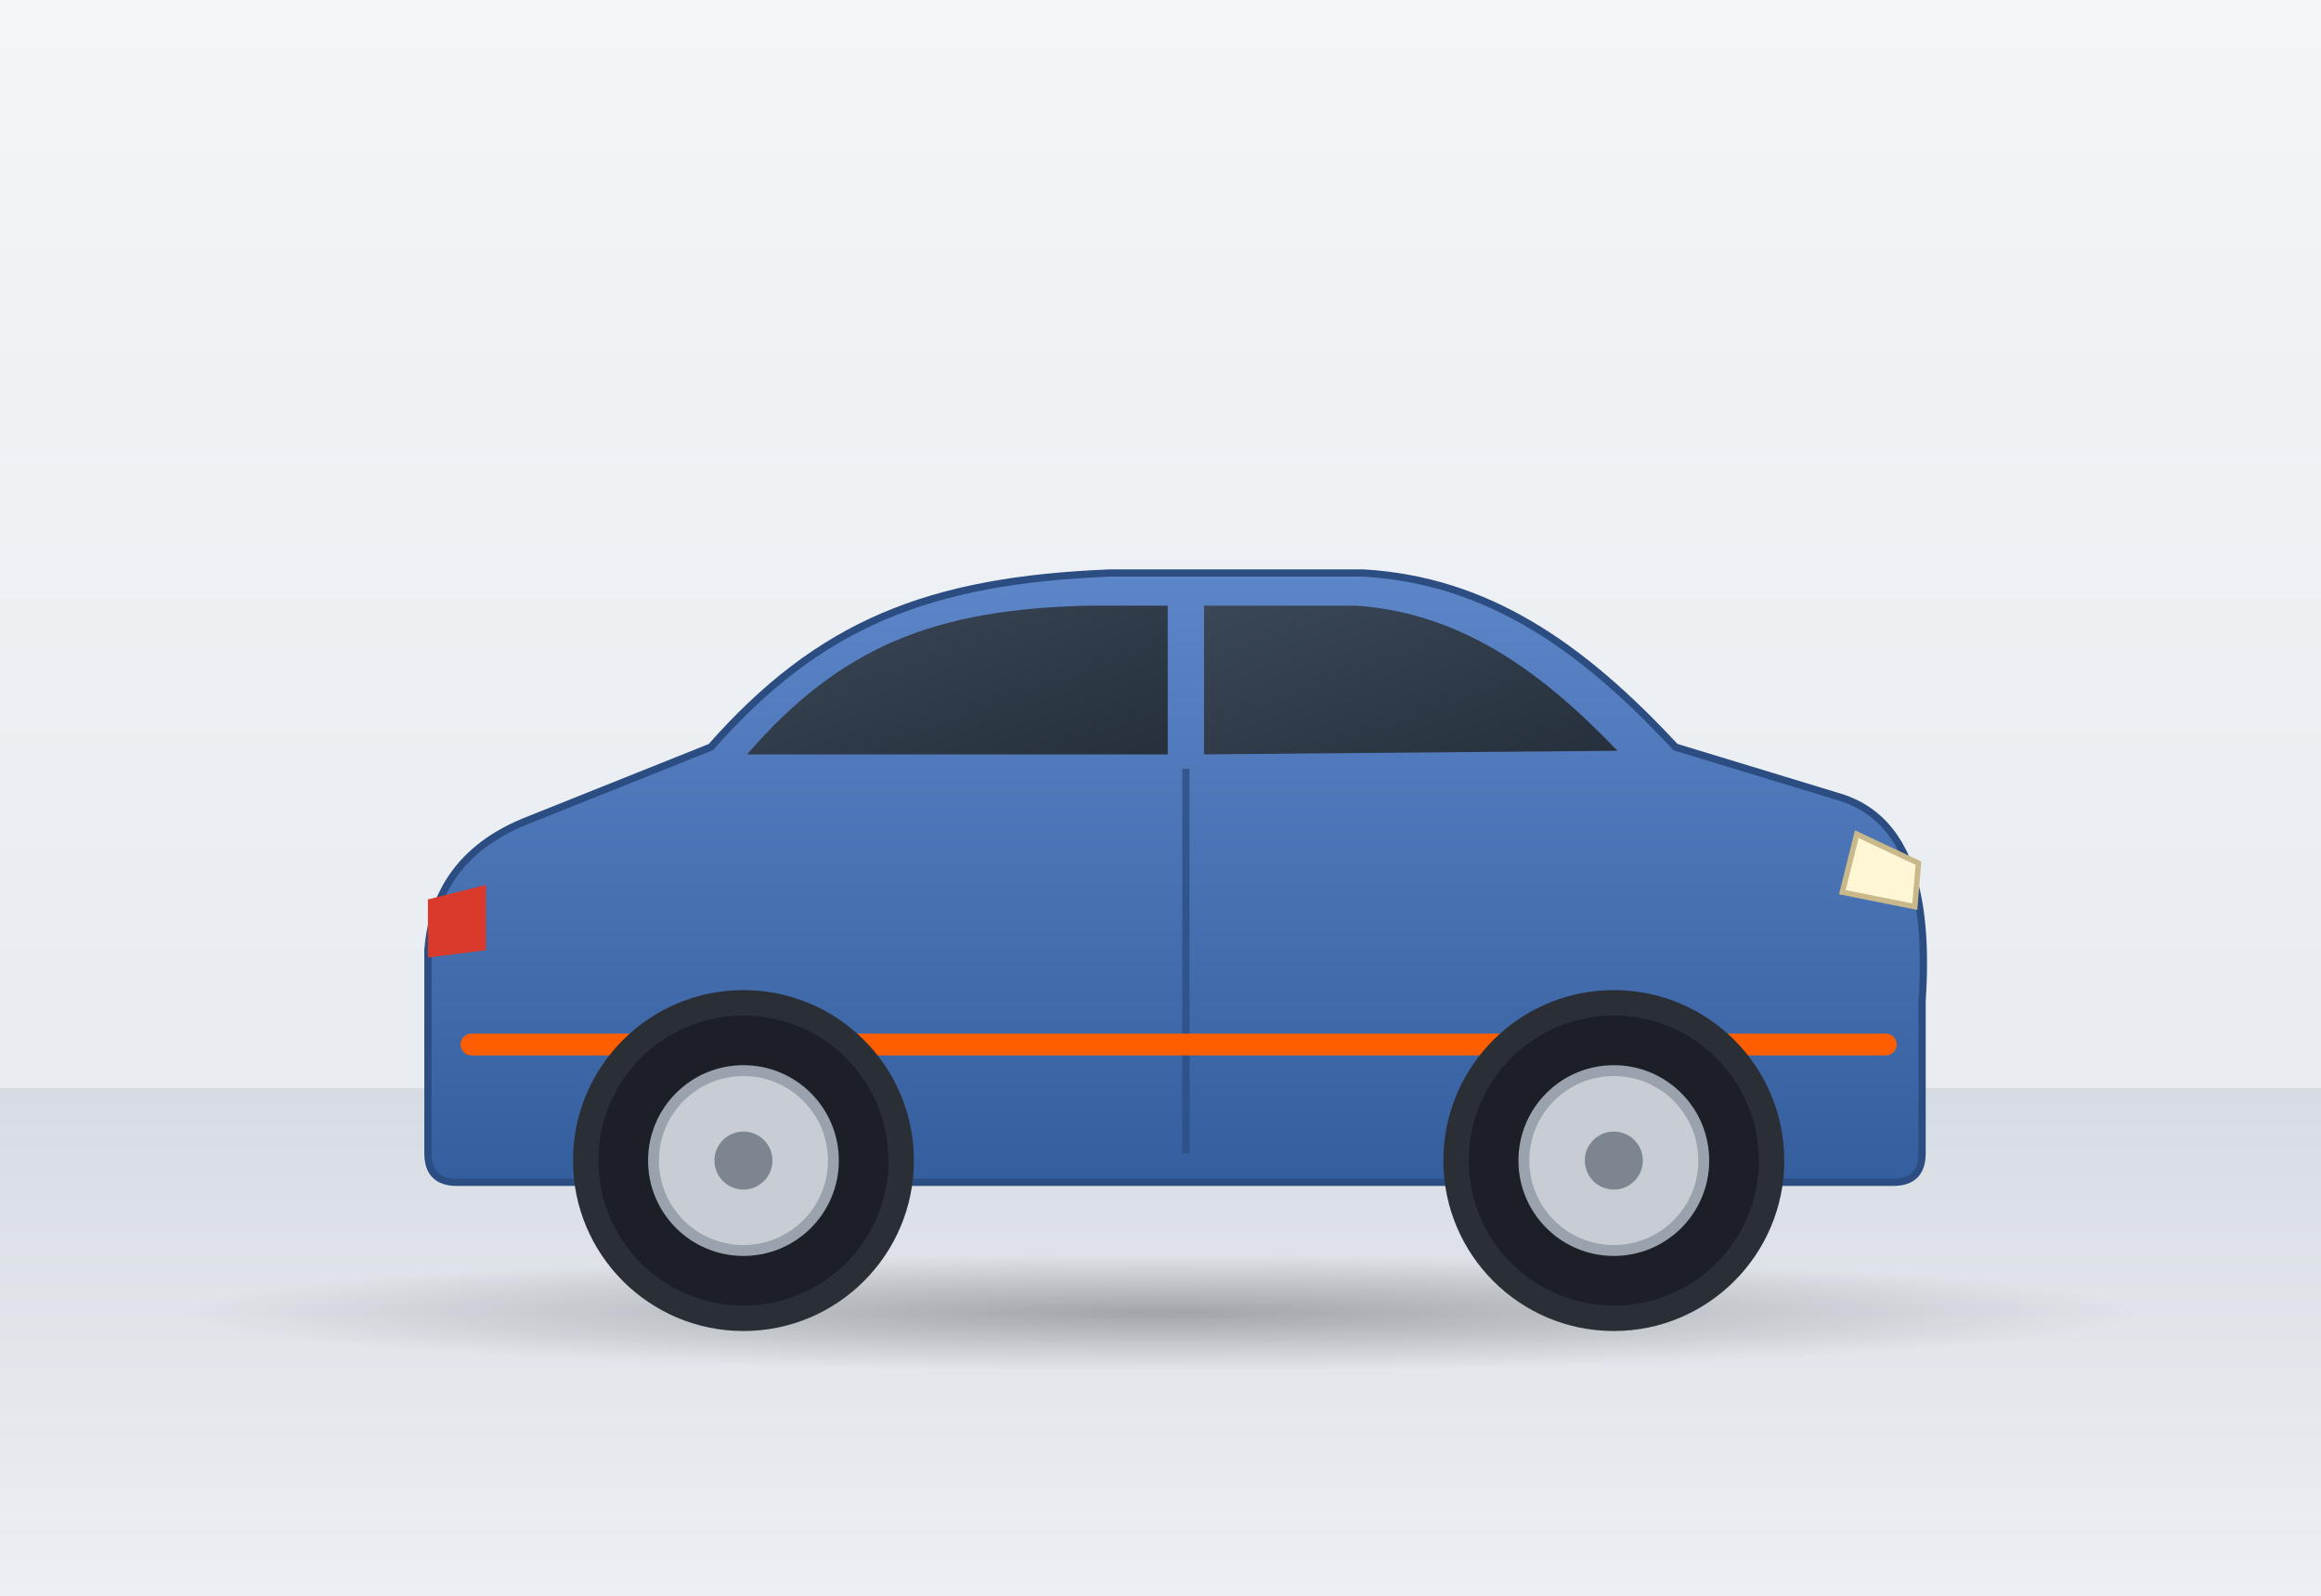
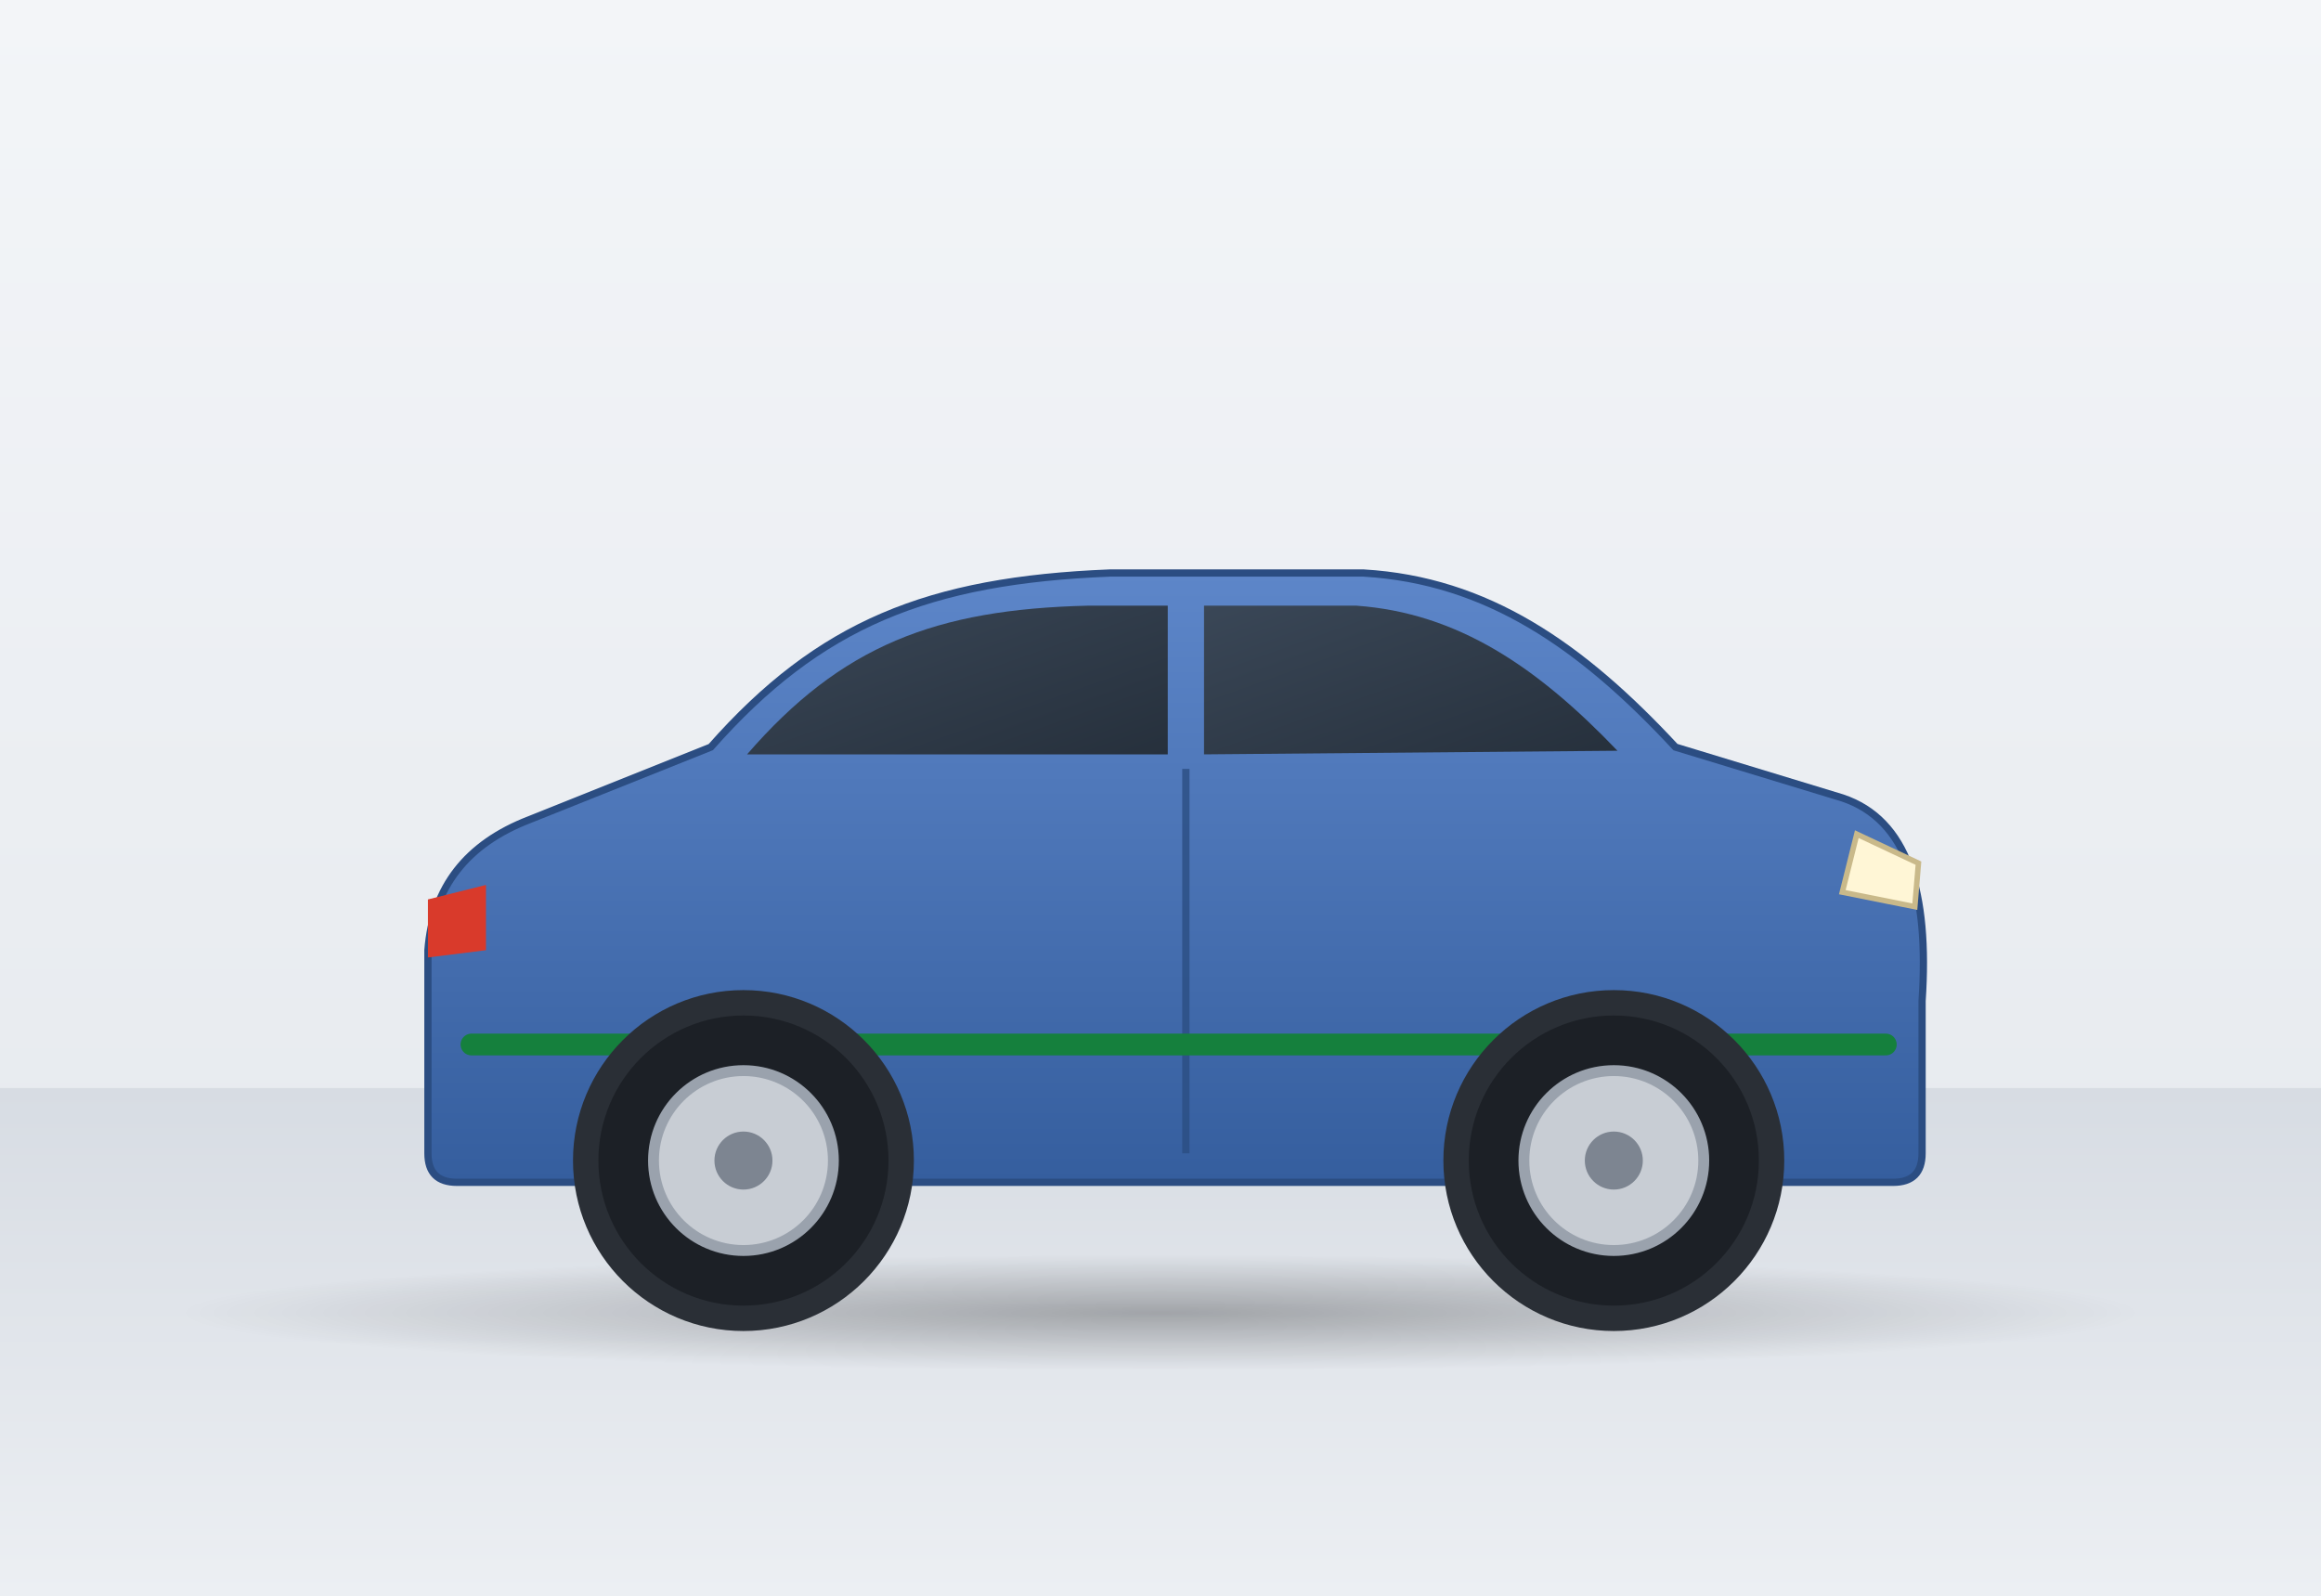
<svg xmlns="http://www.w3.org/2000/svg" viewBox="0 0 640 440" role="img" aria-label="Small car">
  <defs>
    <linearGradient id="wall" x1="0" y1="0" x2="0" y2="1">
      <stop offset="0" stop-color="#f3f5f8" />
      <stop offset="1" stop-color="#e3e7ec" />
    </linearGradient>
    <linearGradient id="floor" x1="0" y1="0" x2="0" y2="1">
      <stop offset="0" stop-color="#d7dce3" />
      <stop offset="1" stop-color="#eceff3" />
    </linearGradient>
    <linearGradient id="paint" x1="0" y1="0" x2="0" y2="1">
      <stop offset="0" stop-color="#5d86c9" />
      <stop offset="1" stop-color="#355e9e" />
    </linearGradient>
    <linearGradient id="glass" x1="0" y1="0" x2="1" y2="1">
      <stop offset="0" stop-color="#3a4757" />
      <stop offset="1" stop-color="#26303c" />
    </linearGradient>
    <radialGradient id="shadow" cx="0.5" cy="0.5" r="0.5">
      <stop offset="0" stop-color="#000" stop-opacity=".28" />
      <stop offset="1" stop-color="#000" stop-opacity="0" />
    </radialGradient>
  </defs>
  <rect width="640" height="440" fill="url(#wall)" />
  <rect y="300" width="640" height="140" fill="url(#floor)" />
  <ellipse cx="320" cy="362" rx="270" ry="16" fill="url(#shadow)" />
  <path d="M118,318 L118,262 Q120,236 146,226 L196,206 C226,172 256,160 306,158 L376,158 C410,160 436,178 462,206 L508,220 C526,226 532,246 530,276 L530,318 Q530,326 522,326 L126,326 Q118,326 118,318 Z" fill="url(#paint)" stroke="#2b4d82" stroke-width="2" />
  <path d="M206,208 C232,178 258,168 300,167 L322,167 L322,208 Z" fill="url(#glass)" />
  <path d="M332,167 L374,167 C402,169 424,184 446,207 L332,208 Z" fill="url(#glass)" />
  <path d="M327,212 L327,318" stroke="#2b4d82" stroke-width="2" opacity=".8" />
-   <path d="M130,288 L520,288" stroke="#FF5E00" stroke-width="6" stroke-linecap="round" />
+   <path d="M130,288 L520,288" stroke="#15803D" stroke-width="6" stroke-linecap="round" />
  <path d="M118,248 L134,244 L134,262 L118,264 Z" fill="#d93a2b" />
  <path d="M512,230 L529,238 L528,250 L508,246 Z" fill="#fff6d6" stroke="#c9b98a" stroke-width="1.5" />
  <circle cx="205" cy="320" r="47" fill="#2a2f36" />
  <circle cx="205" cy="320" r="40" fill="#1c2026" />
  <circle cx="205" cy="320" r="24.8" fill="#c8cdd4" />
  <circle cx="205" cy="320" r="24.8" fill="none" stroke="#9aa2ad" stroke-width="3" />
  <circle cx="205" cy="320" r="8" fill="#7d8591" />
  <circle cx="445" cy="320" r="47" fill="#2a2f36" />
  <circle cx="445" cy="320" r="40" fill="#1c2026" />
  <circle cx="445" cy="320" r="24.8" fill="#c8cdd4" />
  <circle cx="445" cy="320" r="24.8" fill="none" stroke="#9aa2ad" stroke-width="3" />
  <circle cx="445" cy="320" r="8" fill="#7d8591" />
</svg>
